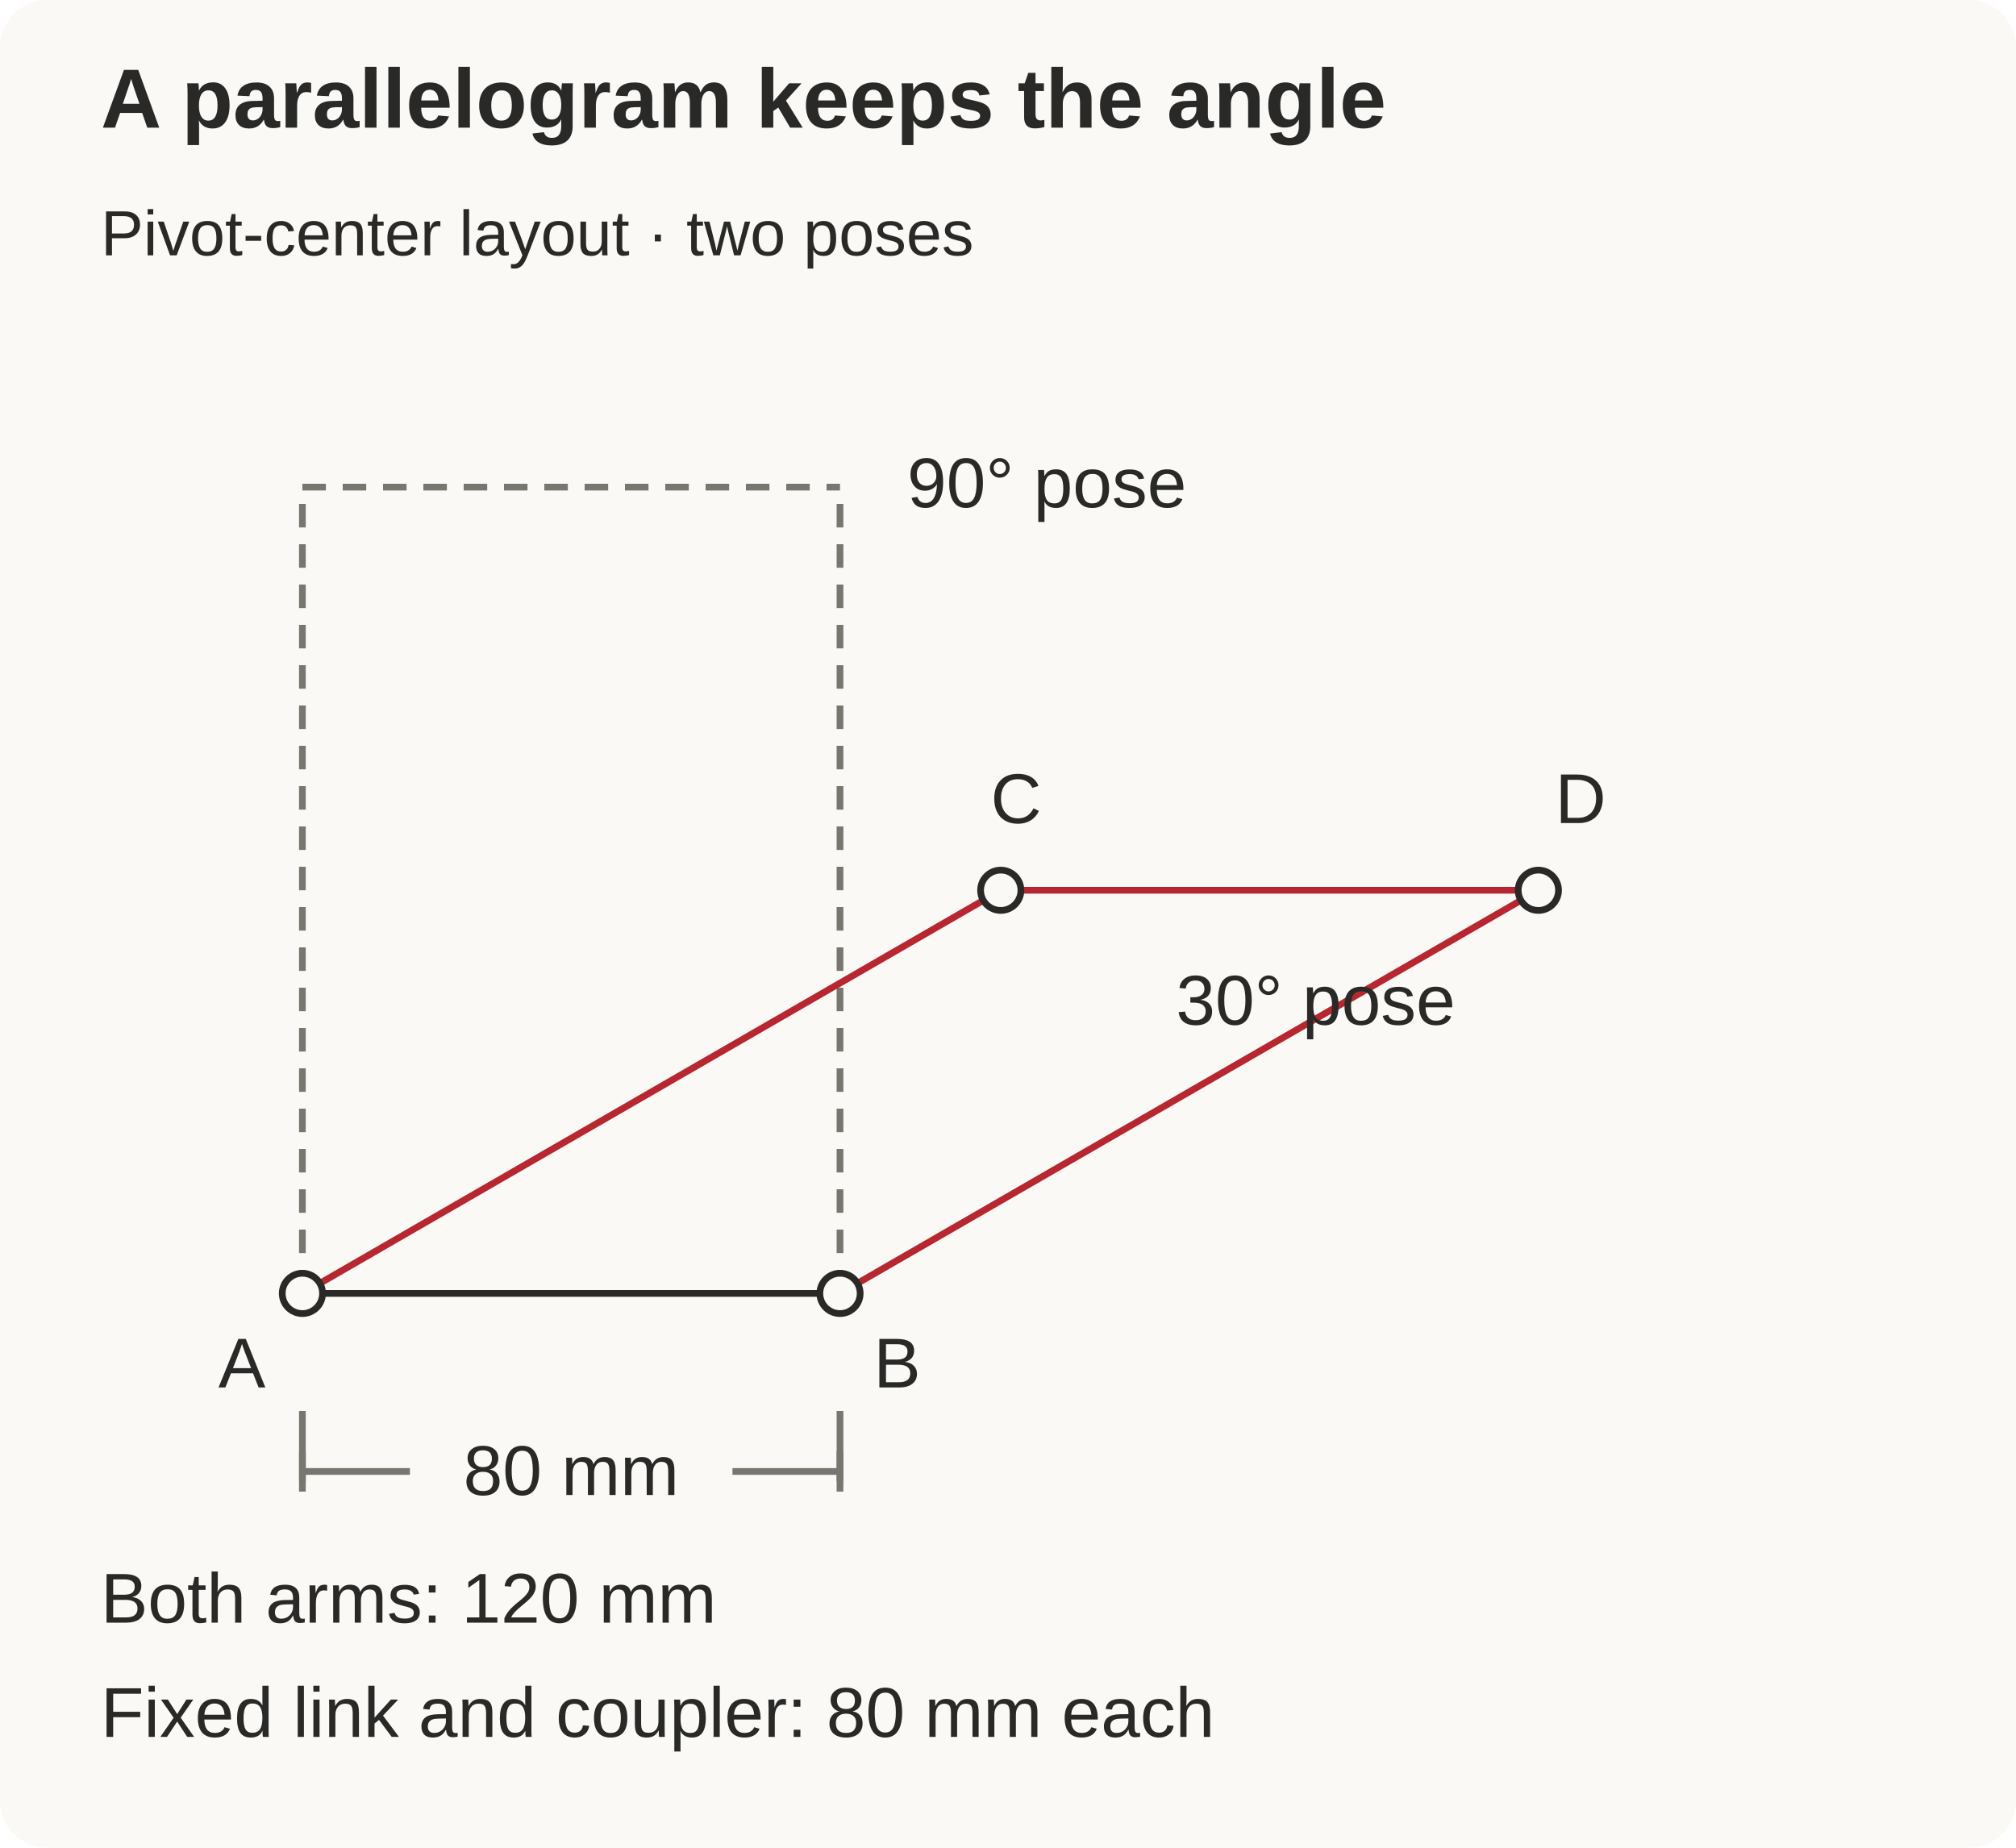
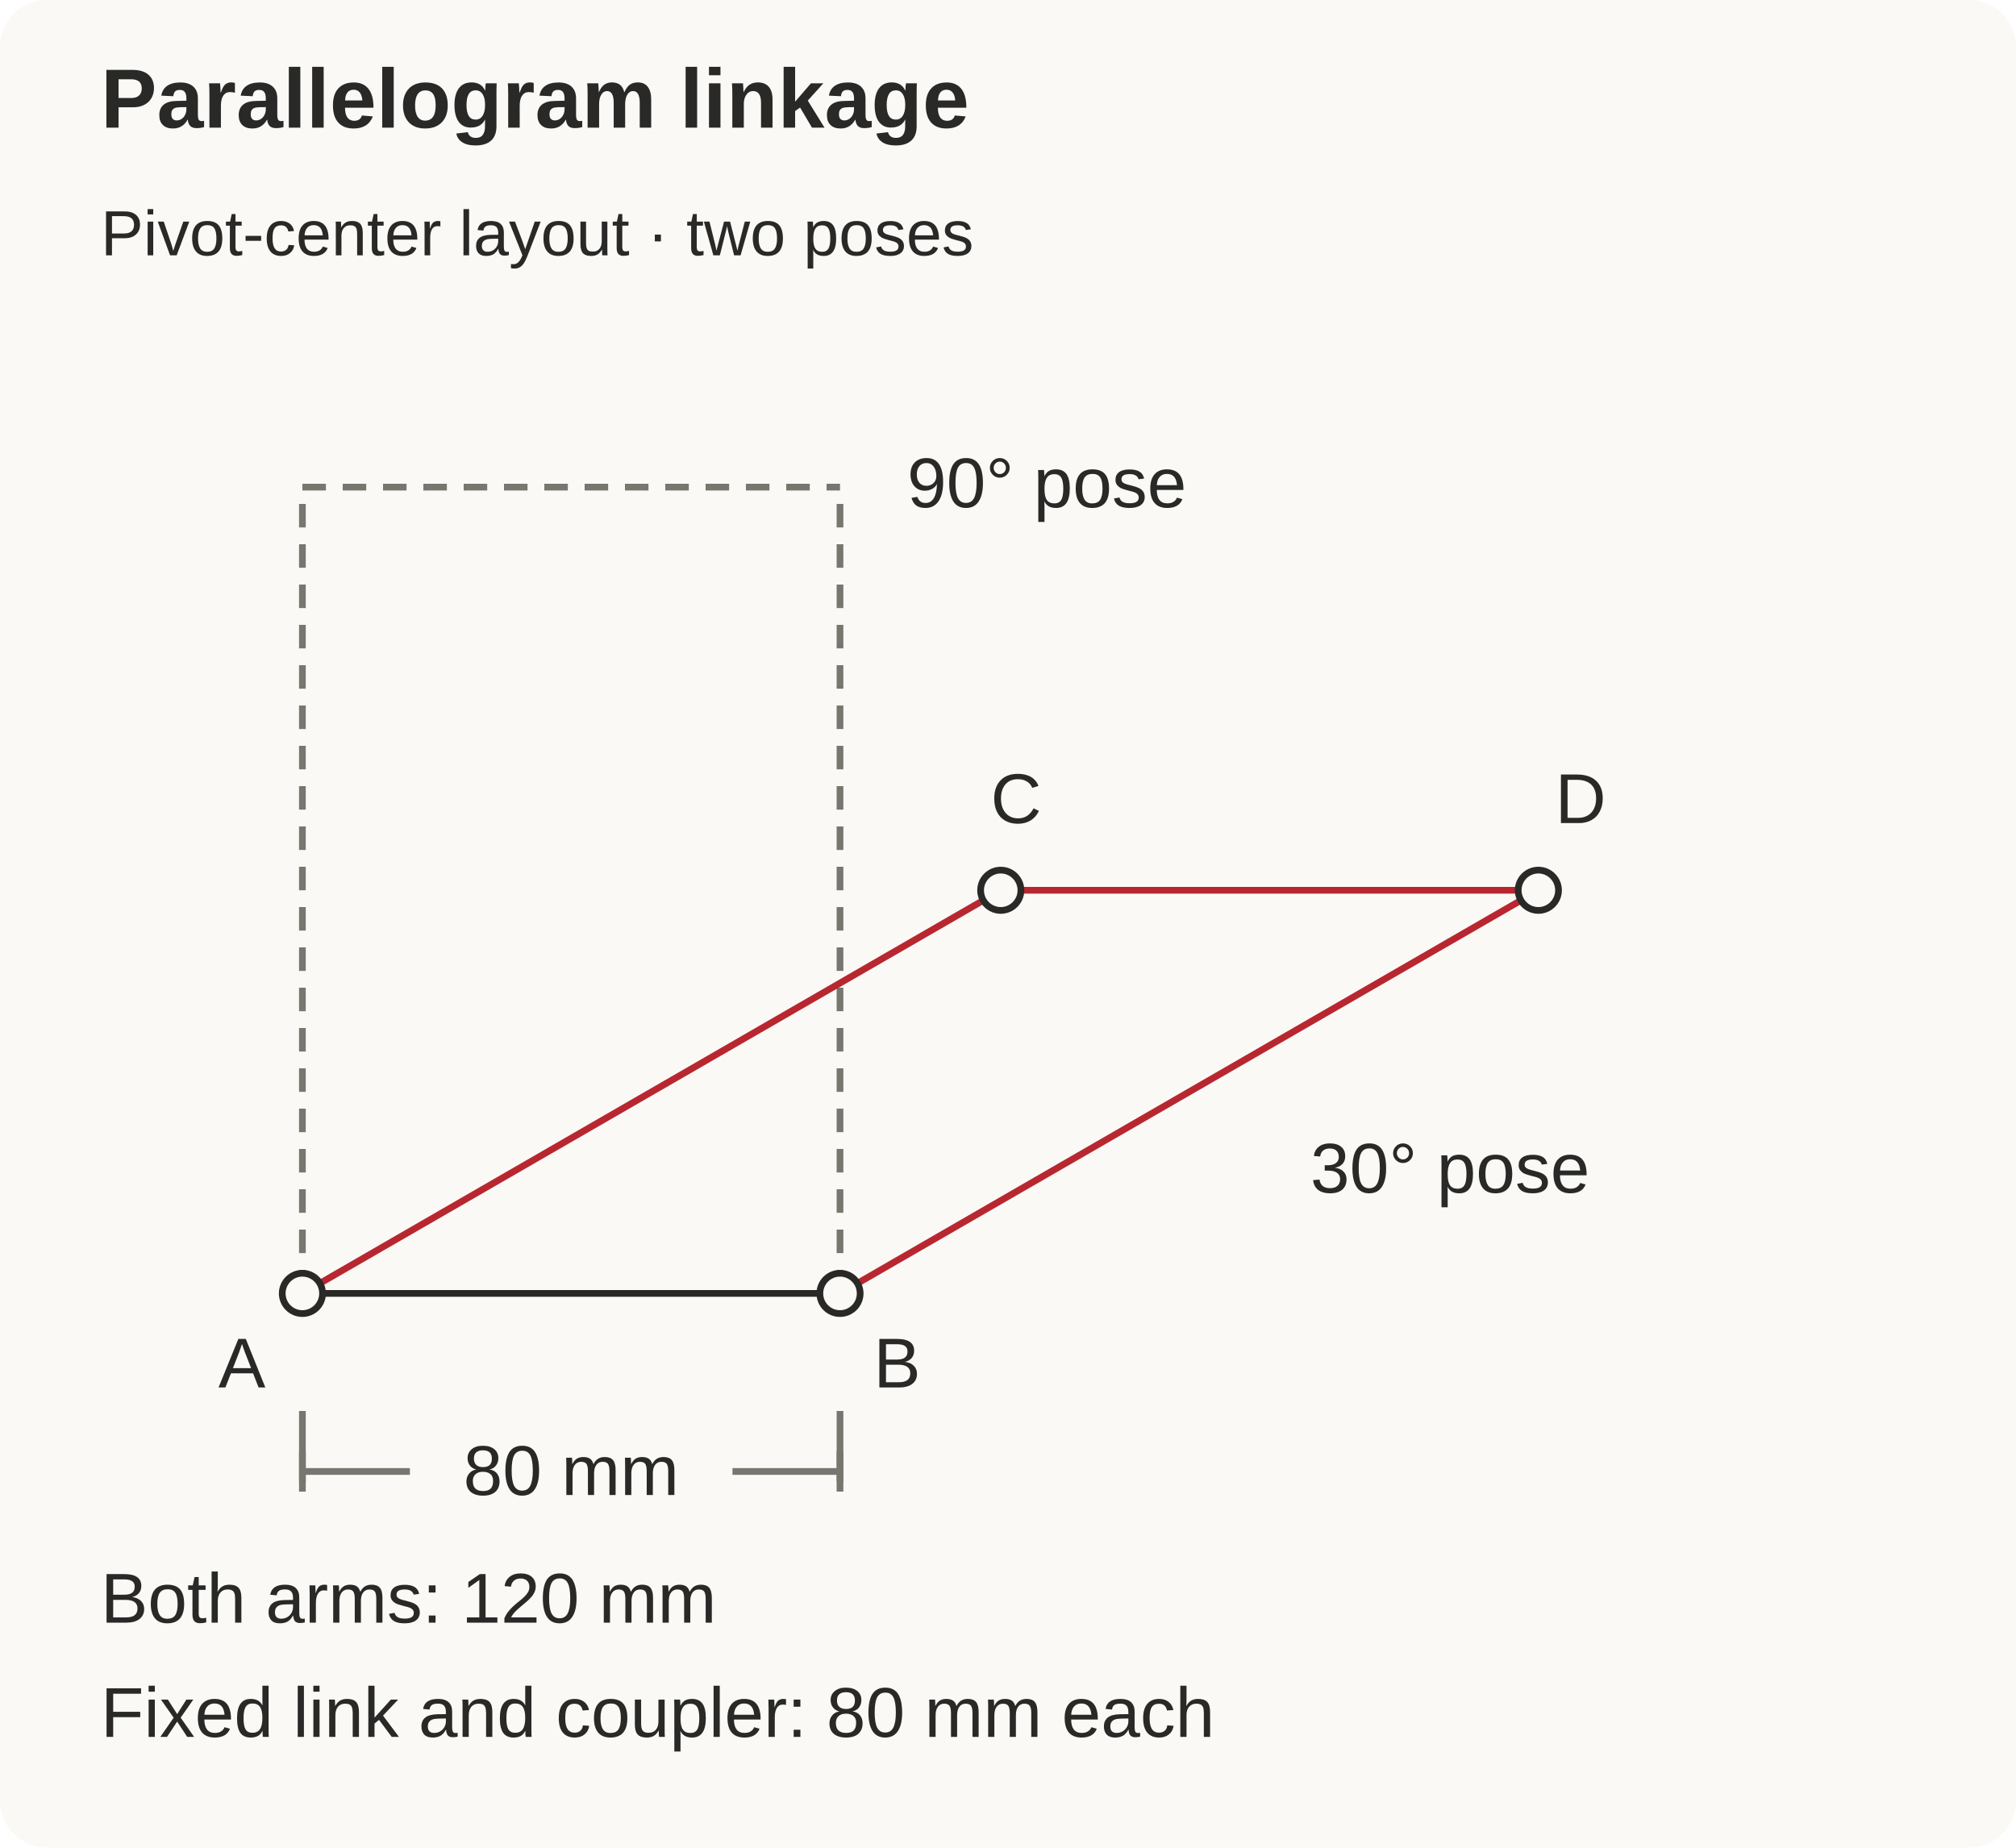
<svg xmlns="http://www.w3.org/2000/svg" width="600" height="550" viewBox="0 0 600 550" role="img" aria-labelledby="title desc">
  <defs>
    <marker id="arrow" markerWidth="8" markerHeight="8" refX="7" refY="4" orient="auto">
      <path d="M0 0L8 4L0 8Z" fill="#b82730" />
    </marker>
  </defs>
  <rect width="600" height="550" rx="14" fill="#faf9f6" />
  <g font-family="Arial, sans-serif" fill="#292927">
-     <text x="30" y="38" font-size="25" text-anchor="start" font-weight="700">A parallelogram keeps the angle</text>
+     <text x="30" y="38" font-size="25" text-anchor="start" font-weight="700">Parallelogram linkage</text>
    <text x="30" y="76" font-size="19" text-anchor="start">Pivot-center layout · two poses</text>
    <line x1="90" y1="385" x2="90" y2="145" stroke="#77766f" stroke-width="2" stroke-dasharray="7 5" />
    <line x1="250" y1="385" x2="250" y2="145" stroke="#77766f" stroke-width="2" stroke-dasharray="7 5" />
    <line x1="90" y1="145" x2="250" y2="145" stroke="#77766f" stroke-width="2" stroke-dasharray="7 5" />
    <line x1="90" y1="385" x2="250" y2="385" stroke="#292927" stroke-width="2" />
    <line x1="90" y1="385" x2="297.846" y2="265" stroke="#b82730" stroke-width="2" />
    <line x1="250" y1="385" x2="457.846" y2="265" stroke="#b82730" stroke-width="2" />
    <line x1="297.846" y1="265" x2="457.846" y2="265" stroke="#b82730" stroke-width="2" />
    <circle cx="90" cy="385" r="6" fill="#faf9f6" stroke="#292927" stroke-width="2" />
    <circle cx="250" cy="385" r="6" fill="#faf9f6" stroke="#292927" stroke-width="2" />
    <circle cx="297.846" cy="265" r="6" fill="#faf9f6" stroke="#292927" stroke-width="2" />
    <circle cx="457.846" cy="265" r="6" fill="#faf9f6" stroke="#292927" stroke-width="2" />
    <text x="65" y="413" font-size="21" text-anchor="start">A</text>
    <text x="260" y="413" font-size="21" text-anchor="start">B</text>
    <text x="294.846" y="245" font-size="21" text-anchor="start">C</text>
    <text x="462.846" y="245" font-size="21" text-anchor="start">D</text>
    <text x="270" y="151" font-size="21" text-anchor="start">90° pose</text>
-     <text x="350" y="305" font-size="21" text-anchor="start">30° pose</text>
+     <text x="390" y="355" font-size="21" text-anchor="start">30° pose</text>
    <line x1="90" y1="420" x2="90" y2="441" stroke="#77766f" stroke-width="2" />
    <line x1="250" y1="420" x2="250" y2="441" stroke="#77766f" stroke-width="2" />
    <line x1="90" y1="438" x2="250" y2="438" stroke="#77766f" stroke-width="2" />
    <line x1="90" y1="432" x2="90" y2="444" stroke="#77766f" stroke-width="2" />
    <line x1="250" y1="432" x2="250" y2="444" stroke="#77766f" stroke-width="2" />
    <rect x="122" y="423" width="96" height="30" fill="#faf9f6" />
    <text x="170" y="445" font-size="21" text-anchor="middle">80 mm</text>
    <text x="30" y="483" font-size="21" text-anchor="start">Both arms: 120 mm</text>
    <text x="30" y="517" font-size="21" text-anchor="start">Fixed link and coupler: 80 mm each</text>
  </g>
</svg>
